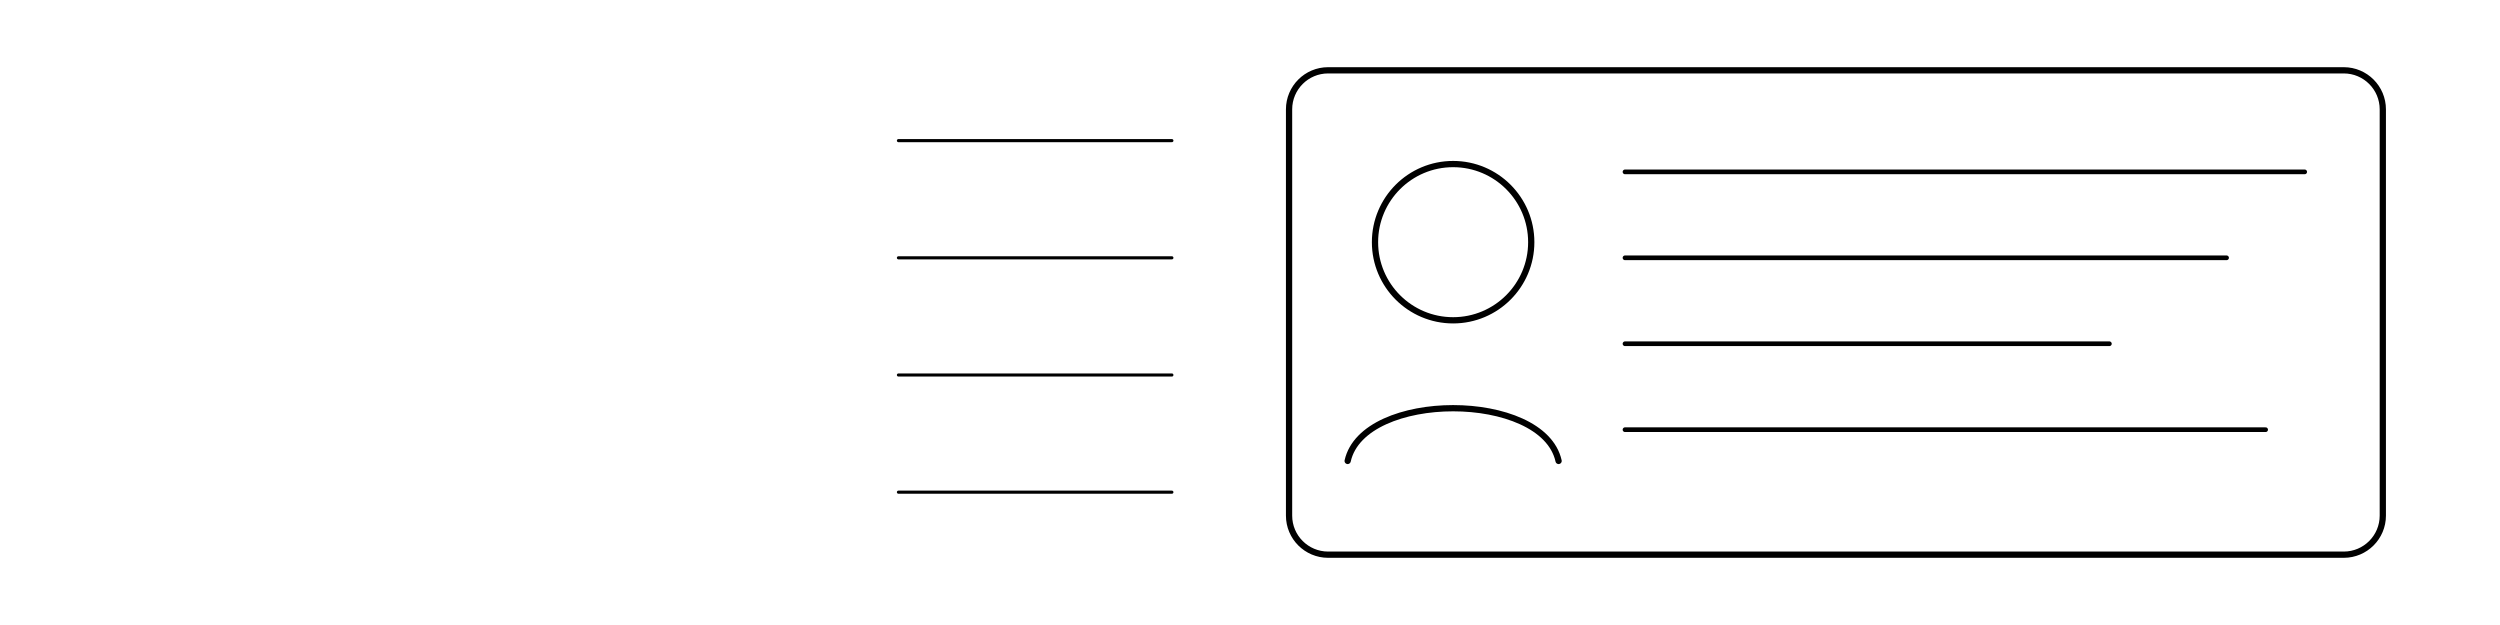
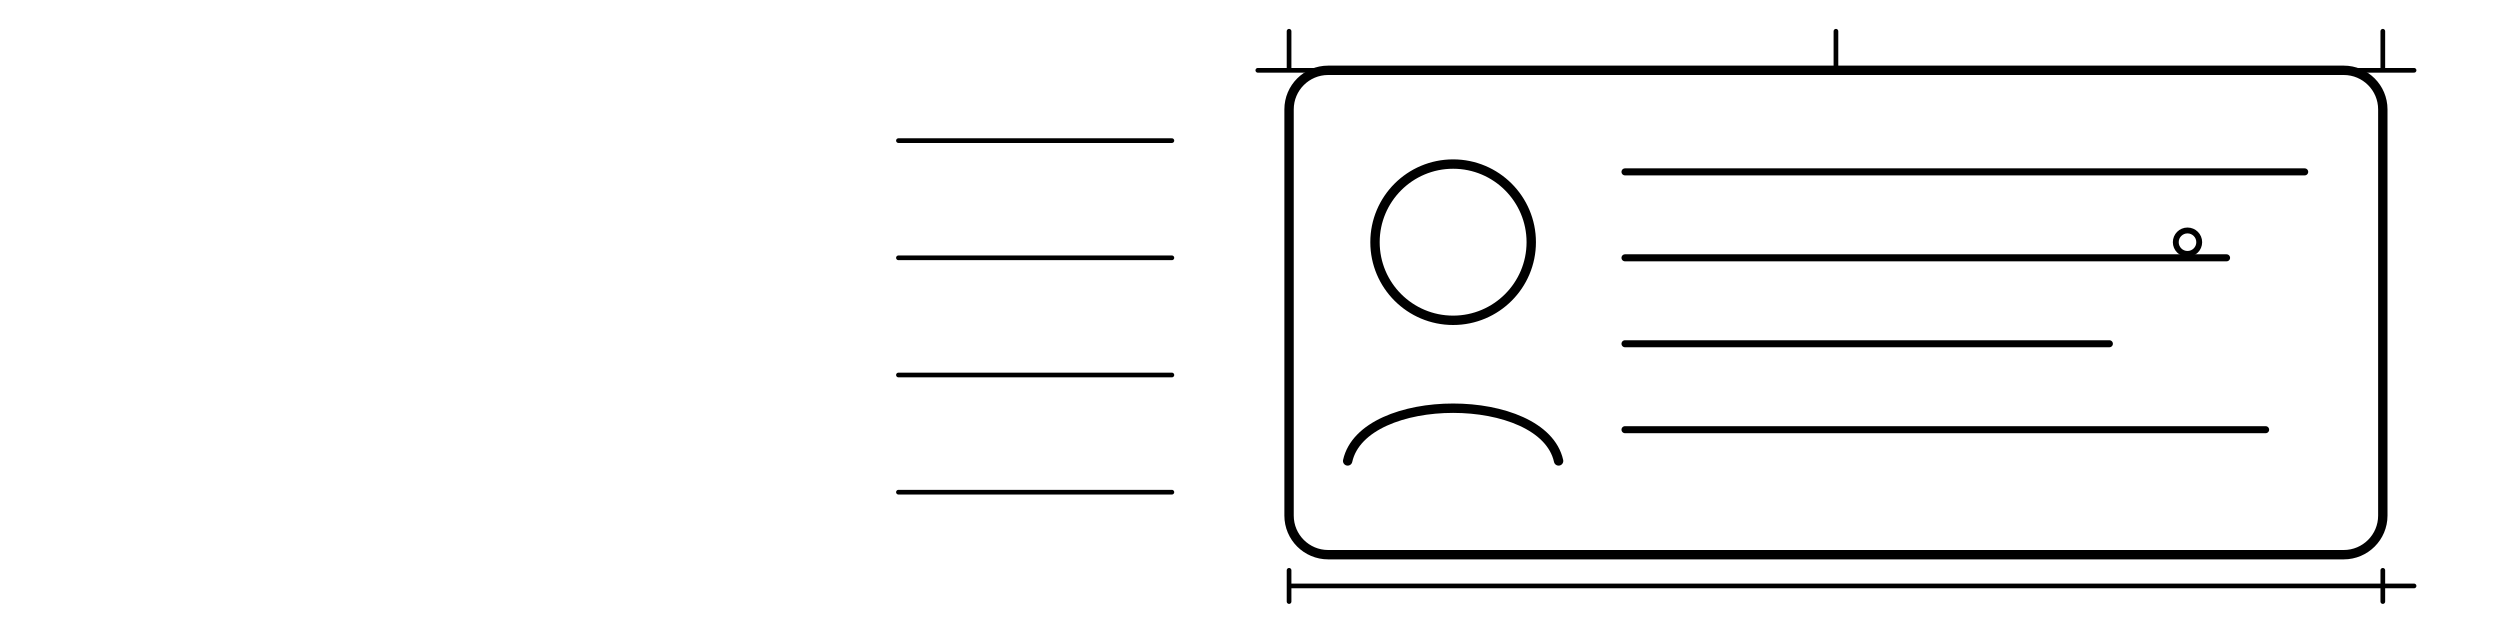
- <svg xmlns="http://www.w3.org/2000/svg" viewBox="0 0 640 160" width="640" height="160" fill="none" stroke="#000" stroke-width="1.6" stroke-linecap="round" stroke-linejoin="round">
+ <svg xmlns="http://www.w3.org/2000/svg" viewBox="0 0 640 160" width="640" height="160" fill="none" stroke="#000" stroke-width="2.4" stroke-linecap="round" stroke-linejoin="round">
  <rect x="330" y="18" width="280" height="124" rx="10" />
  <circle cx="372" cy="62" r="20" />
  <path d="M345 118c4-18 50-18 54 0" />
-   <path d="M416 44H590" stroke-width="1.2" />
-   <path d="M416 66H570" stroke-width="1.2" />
-   <path d="M416 88H540" stroke-width="1.2" />
-   <path d="M416 110H580" stroke-width="1.2" />
-   <path d="M230 36H300M230 66H300M230 96H300M230 126H300" stroke-width="0.8" />
+   <path d="M416 44H590" stroke-width="1.8" />
+   <path d="M416 66H570" stroke-width="1.8" />
+   <path d="M416 88H540" stroke-width="1.8" />
+   <path d="M416 110H580" stroke-width="1.8" />
+   <path d="M230 36H300M230 66H300M230 96H300M230 126H300" stroke-width="1.2" />
+   <path d="M330 8V18M470 8V18M610 8V18M322 18H618" stroke-width="1.2" />
+   <path d="M618 150H330M330 146V154M610 146V154" stroke-width="1.2" />
+   <circle cx="560" cy="62" r="3" stroke-width="1.5" />
</svg>
